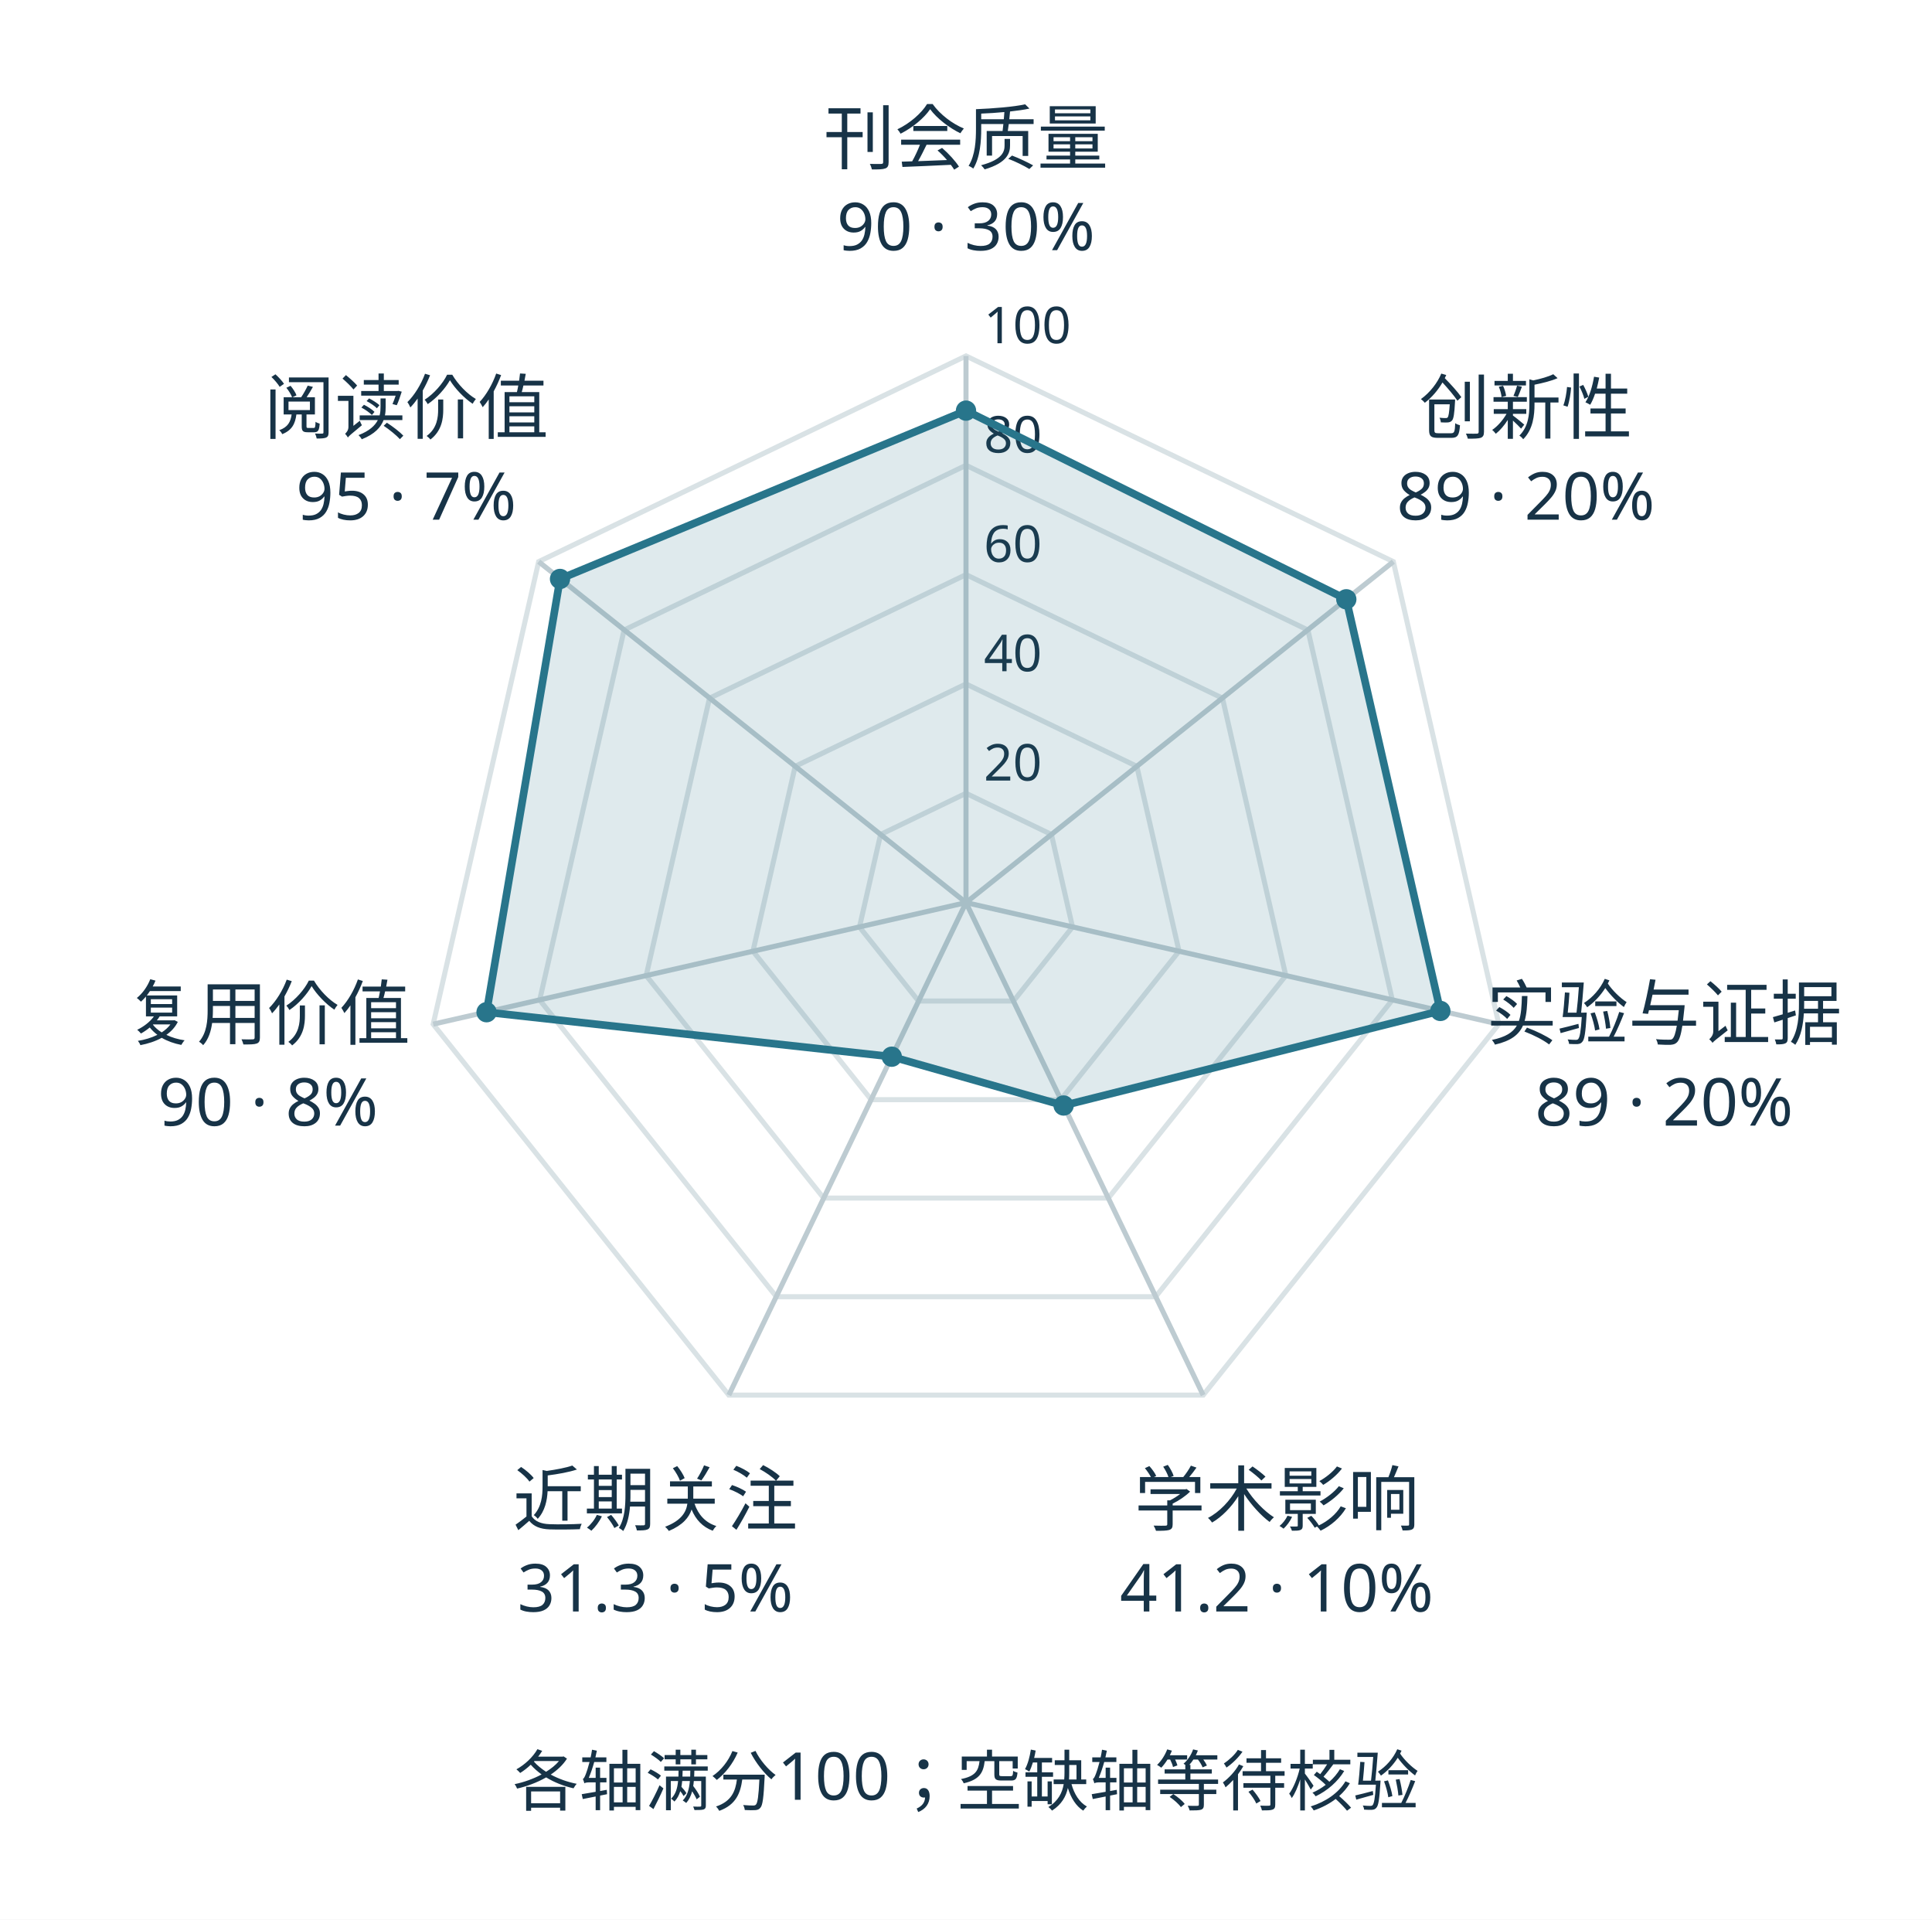
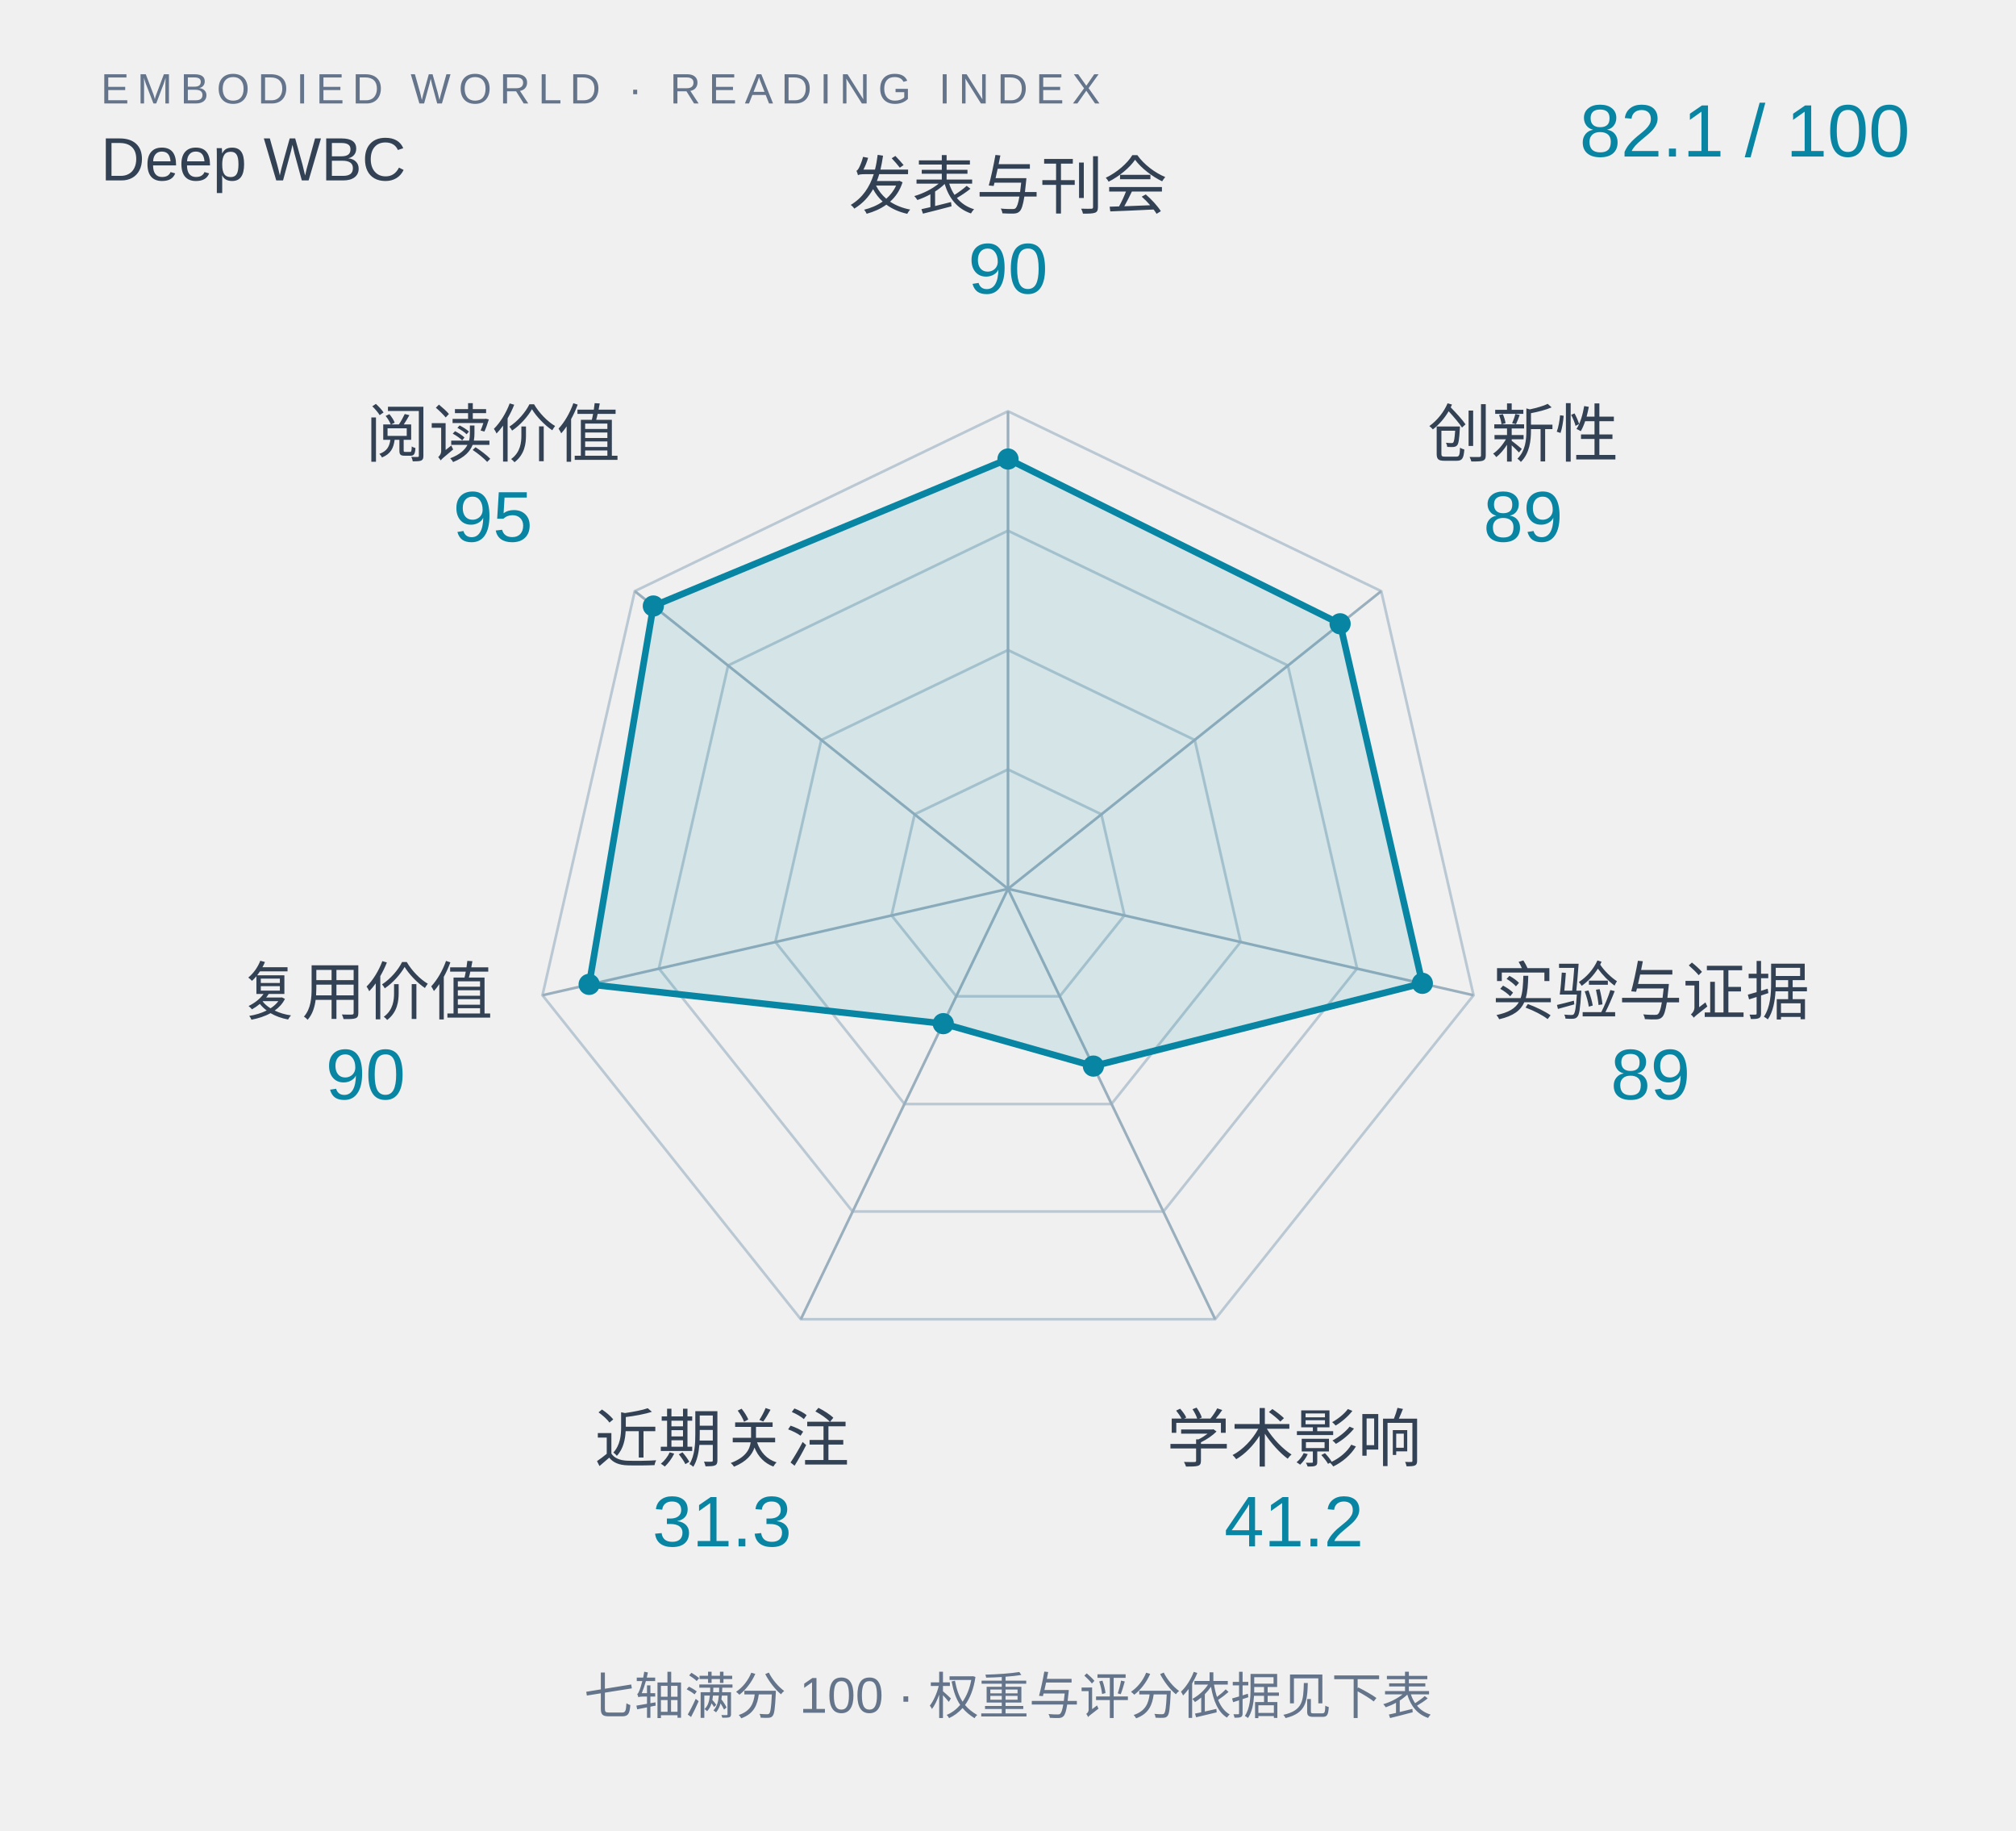
- <svg xmlns="http://www.w3.org/2000/svg" width="760" height="755" viewBox="0 0 760 755" role="img">
-   <rect width="760" height="755" fill="#fff" />
-   <g font-family="sans-serif" font-size="28" fill="#173347">
-     <polygon points="380.0,312.0 413.6,328.2 421.9,364.6 398.7,393.7 361.3,393.7 338.1,364.6 346.4,328.2" fill="none" stroke="#d9e2e5" stroke-width="2" />
-     <text x="387" y="307.0" font-size="20">20</text>
-     <polygon points="380.0,269.0 447.2,301.4 463.8,374.1 417.3,432.5 342.7,432.5 296.2,374.1 312.8,301.4" fill="none" stroke="#d9e2e5" stroke-width="2" />
-     <text x="387" y="264.0" font-size="20">40</text>
-     <polygon points="380.0,226.0 480.9,274.6 505.8,383.7 436.0,471.2 324.0,471.2 254.2,383.7 279.1,274.6" fill="none" stroke="#d9e2e5" stroke-width="2" />
-     <text x="387" y="221.0" font-size="20">60</text>
-     <polygon points="380.0,183.0 514.5,247.8 547.7,393.3 454.6,510.0 305.4,510.0 212.3,393.3 245.5,247.8" fill="none" stroke="#d9e2e5" stroke-width="2" />
-     <text x="387" y="178.0" font-size="20">80</text>
-     <polygon points="380.0,140.0 548.1,220.9 589.6,402.8 473.3,548.7 286.7,548.7 170.4,402.8 211.9,220.9" fill="none" stroke="#d9e2e5" stroke-width="2" />
-     <text x="387" y="135.0" font-size="20">100</text>
-     <line x1="380" y1="355" x2="380.0" y2="140.0" stroke="#bdcbd1" stroke-width="2" />
-     <text x="380.0" y="64.4" text-anchor="middle">刊会质量</text>
-     <text x="380.0" y="98.4" font-size="26" text-anchor="middle">90 · 30%</text>
-     <line x1="380" y1="355" x2="548.1" y2="220.9" stroke="#bdcbd1" stroke-width="2" />
-     <text x="600.2" y="170.4" text-anchor="middle">创新性</text>
-     <text x="600.2" y="204.4" font-size="26" text-anchor="middle">89 · 20%</text>
-     <line x1="380" y1="355" x2="589.6" y2="402.8" stroke="#bdcbd1" stroke-width="2" />
-     <text x="654.6" y="408.7" text-anchor="middle">实验与证据</text>
-     <text x="654.6" y="442.7" font-size="26" text-anchor="middle">89 · 20%</text>
-     <line x1="380" y1="355" x2="473.3" y2="548.7" stroke="#bdcbd1" stroke-width="2" />
-     <text x="502.2" y="599.8" text-anchor="middle">学术影响</text>
-     <text x="502.2" y="633.8" font-size="26" text-anchor="middle">41.2 · 10%</text>
-     <line x1="380" y1="355" x2="286.7" y2="548.7" stroke="#bdcbd1" stroke-width="2" />
-     <text x="257.8" y="599.8" text-anchor="middle">近期关注</text>
-     <text x="257.8" y="633.8" font-size="26" text-anchor="middle">31.3 · 5%</text>
-     <line x1="380" y1="355" x2="170.4" y2="402.8" stroke="#bdcbd1" stroke-width="2" />
-     <text x="105.4" y="408.7" text-anchor="middle">复用价值</text>
-     <text x="105.4" y="442.7" font-size="26" text-anchor="middle">90 · 8%</text>
-     <line x1="380" y1="355" x2="211.9" y2="220.9" stroke="#bdcbd1" stroke-width="2" />
-     <text x="159.8" y="170.4" text-anchor="middle">阅读价值</text>
-     <text x="159.8" y="204.4" font-size="26" text-anchor="middle">95 · 7%</text>
-     <polygon points="380.0,161.5 529.6,235.7 566.6,397.6 418.4,434.8 350.8,415.6 191.4,398.1 220.3,227.7" fill="#28758b" fill-opacity=".15" stroke="#28758b" stroke-width="3" />
-     <circle cx="380.0" cy="161.5" r="4" fill="#28758b" />
-     <circle cx="529.6" cy="235.7" r="4" fill="#28758b" />
-     <circle cx="566.6" cy="397.6" r="4" fill="#28758b" />
-     <circle cx="418.4" cy="434.8" r="4" fill="#28758b" />
-     <circle cx="350.8" cy="415.6" r="4" fill="#28758b" />
-     <circle cx="191.4" cy="398.1" r="4" fill="#28758b" />
-     <circle cx="220.3" cy="227.7" r="4" fill="#28758b" />
-     <text x="380" y="710" font-size="26" text-anchor="middle">各轴满分100；空缺轴等待核验</text>
+ <svg xmlns="http://www.w3.org/2000/svg" width="760" height="690" viewBox="0 0 760 690" role="img">
+   <g font-family="Arial, PingFang SC, sans-serif" fill="#334155">
+     <text x="38" y="39" font-size="16" letter-spacing="3" fill="#64748b">EMBODIED WORLD · READING INDEX</text>
+     <text x="38" y="68" font-size="23">Deep WBC</text>
+     <text x="720" y="59" font-size="28" text-anchor="end" fill="#0785a3">82.1 / 100</text>
+     <polygon points="380.0,290.0 415.2,306.9 423.9,345.0 399.5,375.5 360.5,375.5 336.1,345.0 344.8,306.9" fill="none" stroke="#b9c8d3" stroke-width="1" />
+     <polygon points="380.0,245.0 450.4,278.9 467.7,355.0 419.0,416.1 341.0,416.1 292.3,355.0 309.6,278.9" fill="none" stroke="#b9c8d3" stroke-width="1" />
+     <polygon points="380.0,200.0 485.5,250.8 511.6,365.0 438.6,456.6 321.4,456.6 248.4,365.0 274.5,250.8" fill="none" stroke="#b9c8d3" stroke-width="1" />
+     <polygon points="380.0,155.0 520.7,222.8 555.5,375.1 458.1,497.2 301.9,497.2 204.5,375.1 239.3,222.8" fill="none" stroke="#b9c8d3" stroke-width="1" />
+     <line x1="380" y1="335" x2="380.0" y2="155.0" stroke="#9aafbd" stroke-width="1" />
+     <line x1="380" y1="335" x2="520.7" y2="222.8" stroke="#9aafbd" stroke-width="1" />
+     <line x1="380" y1="335" x2="555.5" y2="375.1" stroke="#9aafbd" stroke-width="1" />
+     <line x1="380" y1="335" x2="458.1" y2="497.2" stroke="#9aafbd" stroke-width="1" />
+     <line x1="380" y1="335" x2="301.9" y2="497.2" stroke="#9aafbd" stroke-width="1" />
+     <line x1="380" y1="335" x2="204.5" y2="375.1" stroke="#9aafbd" stroke-width="1" />
+     <line x1="380" y1="335" x2="239.3" y2="222.8" stroke="#9aafbd" stroke-width="1" />
+     <polygon points="380.0,173.0 505.2,235.1 536.2,370.6 412.2,401.8 355.6,385.8 222.1,371.0 246.3,228.4" fill="#0785a3" fill-opacity=".12" stroke="#0785a3" stroke-width="2.5" stroke-linejoin="round" />
+     <text x="380.0" y="78.6" font-size="24" text-anchor="middle">发表与刊会</text>
+     <text x="380.0" y="110.6" font-size="27" fill="#0785a3" text-anchor="middle">90</text>
+     <circle cx="380.0" cy="173.0" r="4" fill="#0785a3" />
+     <text x="574.2" y="172.1" font-size="24" text-anchor="middle">创新性</text>
+     <text x="574.2" y="204.1" font-size="27" fill="#0785a3" text-anchor="middle">89</text>
+     <circle cx="505.2" cy="235.1" r="4" fill="#0785a3" />
+     <text x="622.2" y="382.3" font-size="24" text-anchor="middle">实验与证据</text>
+     <text x="622.2" y="414.3" font-size="27" fill="#0785a3" text-anchor="middle">89</text>
+     <circle cx="536.2" cy="370.6" r="4" fill="#0785a3" />
+     <text x="487.8" y="550.8" font-size="24" text-anchor="middle">学术影响</text>
+     <text x="487.8" y="582.8" font-size="27" fill="#0785a3" text-anchor="middle">41.2</text>
+     <circle cx="412.2" cy="401.8" r="4" fill="#0785a3" />
+     <text x="272.2" y="550.8" font-size="24" text-anchor="middle">近期关注</text>
+     <text x="272.2" y="582.8" font-size="27" fill="#0785a3" text-anchor="middle">31.3</text>
+     <circle cx="355.6" cy="385.8" r="4" fill="#0785a3" />
+     <text x="137.8" y="382.3" font-size="24" text-anchor="middle">复用价值</text>
+     <text x="137.8" y="414.3" font-size="27" fill="#0785a3" text-anchor="middle">90</text>
+     <circle cx="222.1" cy="371.0" r="4" fill="#0785a3" />
+     <text x="185.8" y="172.1" font-size="24" text-anchor="middle">阅读价值</text>
+     <text x="185.8" y="204.1" font-size="27" fill="#0785a3" text-anchor="middle">95</text>
+     <circle cx="246.3" cy="228.4" r="4" fill="#0785a3" />
+     <text x="380" y="646" font-size="19" text-anchor="middle" fill="#64748b">七轴满分 100 · 权重与评分依据见下表</text>
  </g>
</svg>
